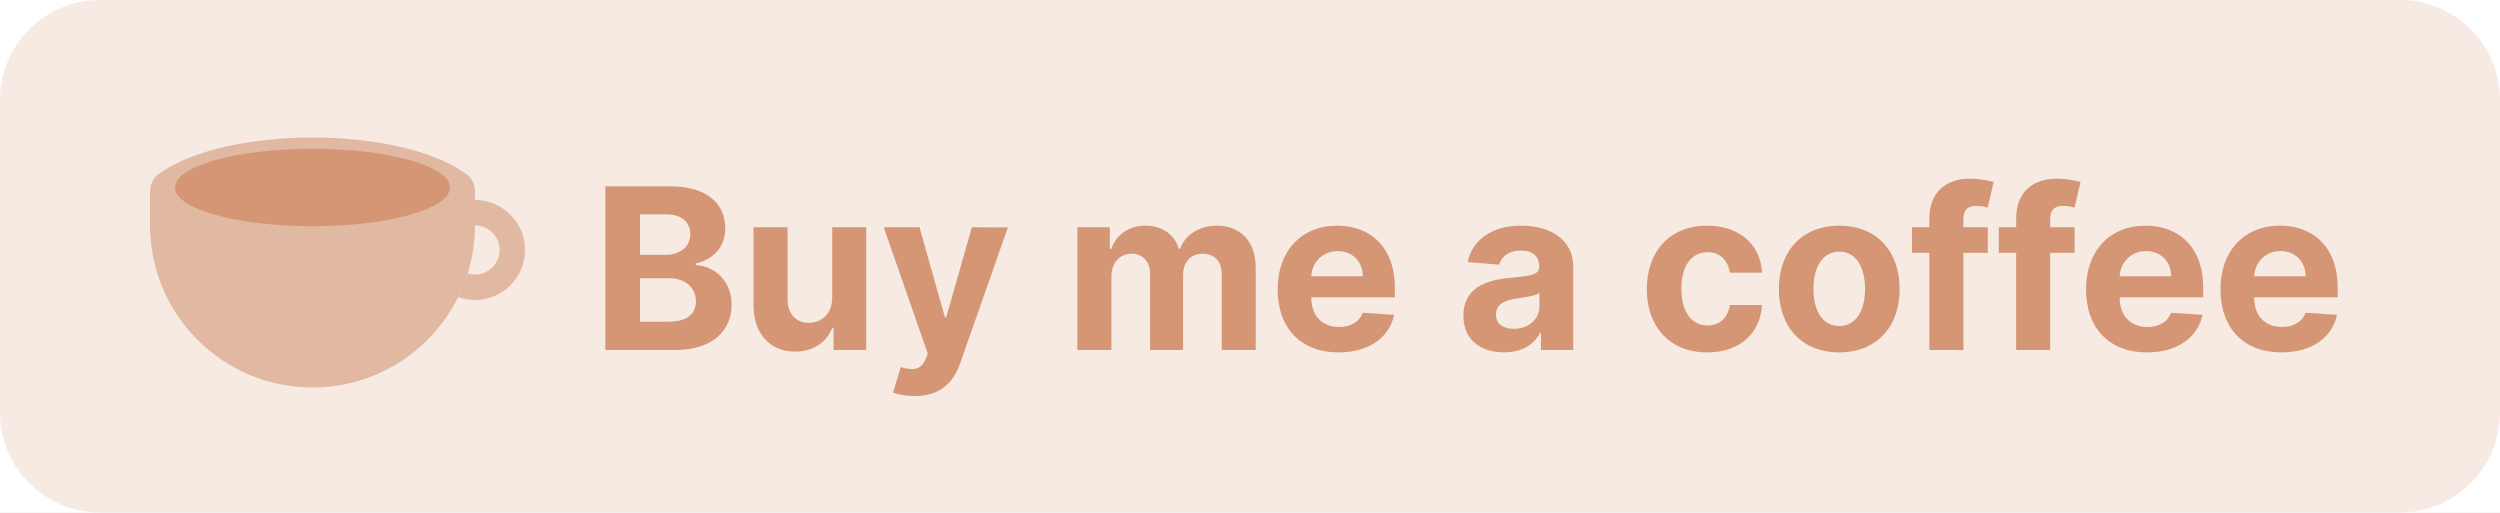
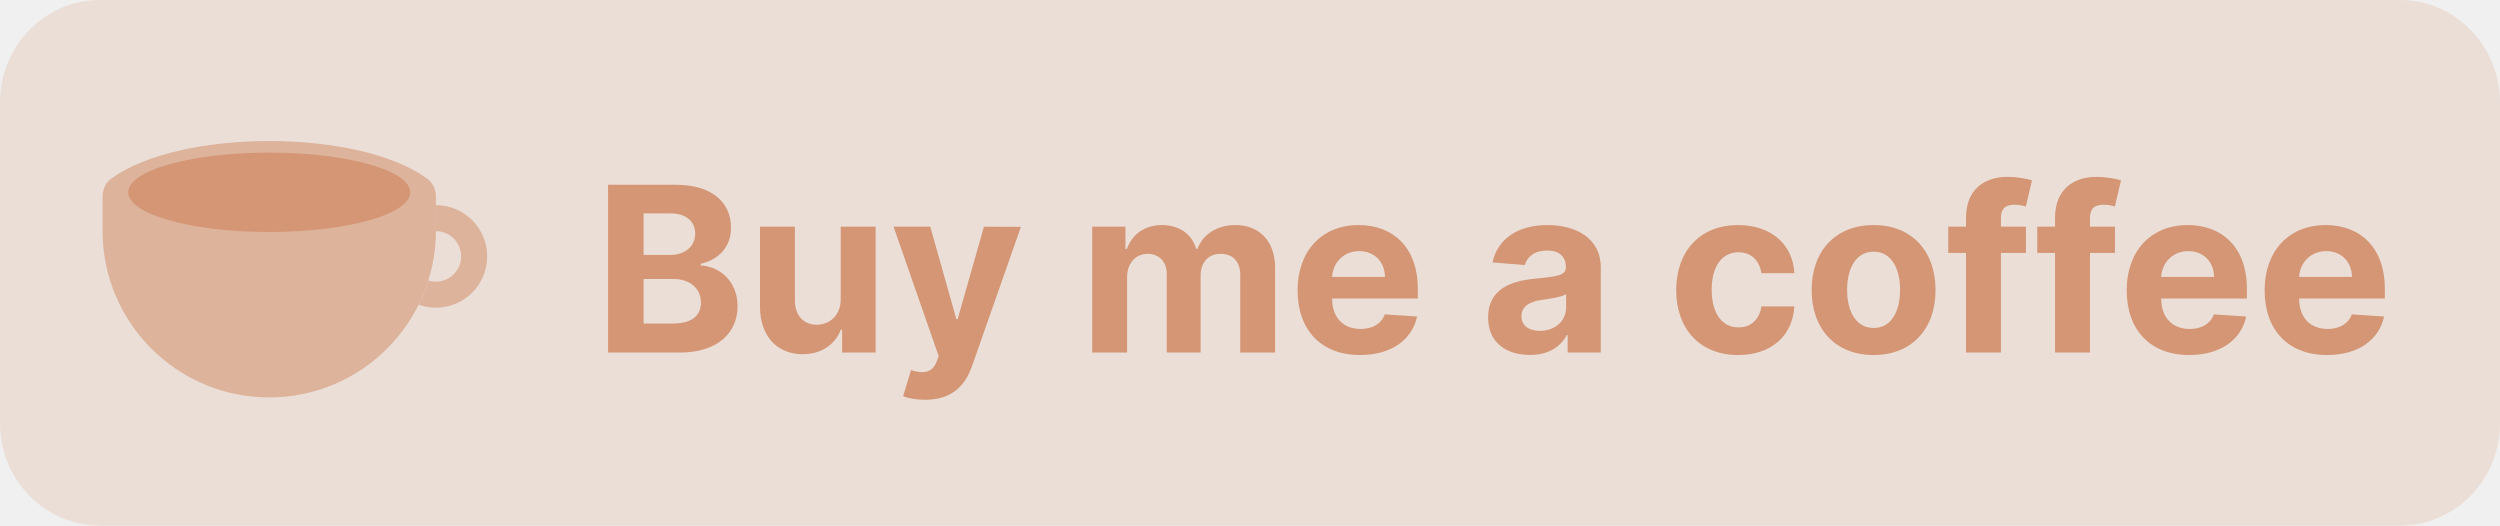
- <svg xmlns="http://www.w3.org/2000/svg" width="200" height="41" viewBox="0 0 200 41" fill="none">
-   <rect width="200" height="41" fill="white" />
-   <rect x="11" y="-29" width="204" height="41" rx="8" fill="white" />
-   <rect width="200" height="41" rx="8" fill="#D49675" fill-opacity="0.2" />
+ <svg xmlns="http://www.w3.org/2000/svg" width="195" height="41" viewBox="0 0 195 41" fill="none">
+   <path opacity="0.2" d="M0 8C0 3.582 3.492 0 7.8 0H187.2C191.508 0 195 3.582 195 8V33C195 37.418 191.508 41 187.2 41H7.8C3.492 41 0 37.418 0 33V8Z" fill="#D49675" />
  <g opacity="0.6">
-     <path d="M36.653 23.768C37.074 23.918 37.528 24 38 24C40.209 24 42 22.209 42 20C42 17.791 40.209 16 38 16V17.999C38 18.01 38 18.02 38 18.031C38 18.031 38 18.031 38 18.031C39.087 18.031 39.969 18.913 39.969 20C39.969 21.087 39.087 21.969 38 21.969C37.795 21.969 37.597 21.938 37.411 21.879C37.207 22.532 36.953 23.163 36.653 23.768Z" fill="#D49675" />
-     <path d="M37.328 13.934C31.943 10.022 18.057 10.022 12.672 13.934C12.222 14.261 12 14.8 12 15.356L12 18.001C12 25.181 17.82 31 25 31C32.18 31 38 25.178 38 17.999V15.353C38 14.797 37.778 14.261 37.328 13.934Z" fill="#D49675" />
+     <path d="M32.653 23.768C33.074 23.918 33.528 24 34 24C36.209 24 38 22.209 38 20C38 17.791 36.209 16 34 16V17.999C34 18.01 34 18.02 34 18.031V18.031C35.087 18.031 35.969 18.913 35.969 20C35.969 21.087 35.087 21.969 34 21.969C33.795 21.969 33.597 21.938 33.411 21.879C33.207 22.532 32.953 23.163 32.653 23.768Z" fill="#D49675" />
+     <path d="M33.328 13.934C27.943 10.022 14.057 10.022 8.672 13.934C8.222 14.261 8 14.8 8 15.356L8 18.001C8 25.181 13.82 31 21 31C28.18 31 34 25.178 34 17.999V15.353C34 14.797 33.778 14.261 33.328 13.934Z" fill="#D49675" />
  </g>
-   <ellipse cx="25" cy="15" rx="11" ry="3.097" fill="#D49675" />
-   <path d="M48.431 28H54.024C56.964 28 58.53 26.466 58.53 24.382C58.53 22.445 57.143 21.276 55.654 21.205V21.077C57.015 20.771 58.019 19.805 58.019 18.265C58.019 16.302 56.561 14.909 53.672 14.909H48.431V28ZM51.198 25.737V22.26H53.519C54.848 22.26 55.673 23.027 55.673 24.107C55.673 25.092 55.002 25.737 53.455 25.737H51.198ZM51.198 20.387V17.146H53.301C54.529 17.146 55.225 17.779 55.225 18.725C55.225 19.761 54.382 20.387 53.25 20.387H51.198Z" fill="#D49675" />
-   <path d="M66.576 23.82C66.582 25.136 65.681 25.827 64.703 25.827C63.674 25.827 63.009 25.104 63.003 23.947V18.182H60.28V24.433C60.286 26.728 61.629 28.128 63.604 28.128C65.08 28.128 66.141 27.367 66.582 26.217H66.685V28H69.299V18.182H66.576V23.82Z" fill="#D49675" />
-   <path d="M73.158 31.682C75.185 31.682 76.258 30.646 76.814 29.061L80.631 18.195L77.748 18.182L75.696 25.392H75.594L73.561 18.182H70.697L74.219 28.281L74.06 28.697C73.702 29.617 73.018 29.662 72.059 29.368L71.445 31.401C71.835 31.567 72.468 31.682 73.158 31.682Z" fill="#D49675" />
-   <path d="M86.19 28H88.913V22.107C88.913 21.02 89.603 20.297 90.511 20.297C91.406 20.297 92.007 20.911 92.007 21.876V28H94.647V22.004C94.647 20.988 95.228 20.297 96.219 20.297C97.088 20.297 97.74 20.841 97.74 21.934V28H100.457V21.397C100.457 19.268 99.192 18.054 97.363 18.054C95.925 18.054 94.807 18.789 94.404 19.914H94.302C93.988 18.776 92.985 18.054 91.636 18.054C90.313 18.054 89.309 18.757 88.9 19.914H88.785V18.182H86.19V28Z" fill="#D49675" />
-   <path d="M107.082 28.192C109.511 28.192 111.148 27.009 111.531 25.188L109.013 25.021C108.738 25.769 108.035 26.159 107.127 26.159C105.766 26.159 104.903 25.258 104.903 23.794V23.788H111.589V23.04C111.589 19.703 109.569 18.054 106.974 18.054C104.085 18.054 102.212 20.106 102.212 23.136C102.212 26.248 104.059 28.192 107.082 28.192ZM104.903 22.1C104.96 20.982 105.81 20.087 107.019 20.087C108.201 20.087 109.019 20.93 109.026 22.1H104.903Z" fill="#D49675" />
-   <path d="M120.332 28.185C121.783 28.185 122.722 27.552 123.202 26.639H123.278V28H125.861V21.378C125.861 19.038 123.879 18.054 121.693 18.054C119.341 18.054 117.794 19.179 117.417 20.969L119.935 21.173C120.121 20.521 120.702 20.042 121.68 20.042C122.607 20.042 123.138 20.509 123.138 21.314V21.352C123.138 21.985 122.467 22.068 120.76 22.234C118.817 22.413 117.072 23.065 117.072 25.258C117.072 27.201 118.459 28.185 120.332 28.185ZM121.111 26.306C120.274 26.306 119.673 25.916 119.673 25.168C119.673 24.401 120.306 24.024 121.265 23.89C121.859 23.807 122.831 23.666 123.157 23.449V24.491C123.157 25.52 122.307 26.306 121.111 26.306Z" fill="#D49675" />
-   <path d="M136.575 28.192C139.19 28.192 140.832 26.658 140.96 24.401H138.391C138.231 25.45 137.541 26.038 136.607 26.038C135.335 26.038 134.511 24.97 134.511 23.091C134.511 21.237 135.342 20.176 136.607 20.176C137.604 20.176 138.244 20.834 138.391 21.812H140.96C140.845 19.543 139.126 18.054 136.563 18.054C133.584 18.054 131.743 20.119 131.743 23.129C131.743 26.114 133.552 28.192 136.575 28.192Z" fill="#D49675" />
-   <path d="M147.14 28.192C150.119 28.192 151.972 26.153 151.972 23.129C151.972 20.087 150.119 18.054 147.14 18.054C144.161 18.054 142.307 20.087 142.307 23.129C142.307 26.153 144.161 28.192 147.14 28.192ZM147.153 26.082C145.778 26.082 145.075 24.823 145.075 23.11C145.075 21.397 145.778 20.131 147.153 20.131C148.501 20.131 149.204 21.397 149.204 23.11C149.204 24.823 148.501 26.082 147.153 26.082Z" fill="#D49675" />
-   <path d="M159.023 18.182H157.073V17.523C157.073 16.859 157.342 16.469 158.141 16.469C158.467 16.469 158.799 16.539 159.016 16.609L159.496 14.564C159.157 14.462 158.409 14.295 157.572 14.295C155.724 14.295 154.35 15.337 154.35 17.472V18.182H152.963V20.227H154.35V28H157.073V20.227H159.023V18.182Z" fill="#D49675" />
-   <path d="M165.966 18.182H164.016V17.523C164.016 16.859 164.285 16.469 165.084 16.469C165.41 16.469 165.742 16.539 165.96 16.609L166.439 14.564C166.1 14.462 165.352 14.295 164.515 14.295C162.668 14.295 161.293 15.337 161.293 17.472V18.182H159.906V20.227H161.293V28H164.016V20.227H165.966V18.182Z" fill="#D49675" />
-   <path d="M171.752 28.192C174.181 28.192 175.818 27.009 176.201 25.188L173.683 25.021C173.408 25.769 172.705 26.159 171.797 26.159C170.436 26.159 169.573 25.258 169.573 23.794V23.788H176.259V23.04C176.259 19.703 174.239 18.054 171.644 18.054C168.755 18.054 166.882 20.106 166.882 23.136C166.882 26.248 168.729 28.192 171.752 28.192ZM169.573 22.1C169.63 20.982 170.48 20.087 171.688 20.087C172.871 20.087 173.689 20.93 173.696 22.1H169.573Z" fill="#D49675" />
-   <path d="M182.51 28.192C184.939 28.192 186.576 27.009 186.959 25.188L184.441 25.021C184.166 25.769 183.463 26.159 182.555 26.159C181.193 26.159 180.331 25.258 180.331 23.794V23.788H187.017V23.04C187.017 19.703 184.997 18.054 182.402 18.054C179.512 18.054 177.639 20.106 177.639 23.136C177.639 26.248 179.487 28.192 182.51 28.192ZM180.331 22.1C180.388 20.982 181.238 20.087 182.446 20.087C183.629 20.087 184.447 20.93 184.453 22.1H180.331Z" fill="#D49675" />
+   <path d="M32 15C32 16.71 27.075 18.097 21 18.097C14.925 18.097 10 16.71 10 15C10 13.29 14.925 11.903 21 11.903C27.075 11.903 32 13.29 32 15Z" fill="#D49675" />
+   <path d="M47.431 27.5H53.024C55.964 27.5 57.53 25.966 57.53 23.882C57.53 21.945 56.143 20.776 54.654 20.705V20.577C56.015 20.271 57.019 19.305 57.019 17.765C57.019 15.803 55.561 14.409 52.672 14.409H47.431V27.5ZM50.199 25.237V21.76H52.519C53.848 21.76 54.673 22.527 54.673 23.607C54.673 24.592 54.002 25.237 52.455 25.237H50.199ZM50.199 19.887V16.646H52.301C53.529 16.646 54.225 17.279 54.225 18.225C54.225 19.261 53.382 19.887 52.25 19.887H50.199ZM65.576 23.32C65.583 24.636 64.681 25.327 63.703 25.327C62.674 25.327 62.009 24.604 62.003 23.447V17.682H59.28V23.933C59.286 26.228 60.629 27.628 62.604 27.628C64.08 27.628 65.141 26.867 65.583 25.717H65.685V27.5H68.299V17.682H65.576V23.32ZM72.158 31.182C74.185 31.182 75.258 30.146 75.815 28.561L79.631 17.695L76.748 17.682L74.696 24.892H74.594L72.561 17.682H69.697L73.219 27.781L73.06 28.197C72.702 29.117 72.018 29.162 71.059 28.868L70.445 30.901C70.835 31.067 71.468 31.182 72.158 31.182ZM85.19 27.5H87.913V21.607C87.913 20.52 88.603 19.798 89.511 19.798C90.406 19.798 91.007 20.411 91.007 21.376V27.5H93.647V21.504C93.647 20.488 94.228 19.798 95.219 19.798C96.089 19.798 96.741 20.341 96.741 21.434V27.5H99.457V20.897C99.457 18.768 98.192 17.554 96.364 17.554C94.925 17.554 93.807 18.289 93.404 19.414H93.302C92.989 18.276 91.985 17.554 90.636 17.554C89.313 17.554 88.309 18.257 87.9 19.414H87.785V17.682H85.19V27.5ZM106.083 27.692C108.512 27.692 110.148 26.509 110.531 24.688L108.013 24.521C107.738 25.269 107.035 25.659 106.127 25.659C104.766 25.659 103.903 24.758 103.903 23.294V23.288H110.589V22.54C110.589 19.203 108.569 17.554 105.974 17.554C103.085 17.554 101.212 19.606 101.212 22.636C101.212 25.749 103.059 27.692 106.083 27.692ZM103.903 21.6C103.96 20.482 104.811 19.587 106.019 19.587C107.201 19.587 108.019 20.43 108.026 21.6H103.903ZM119.332 27.685C120.783 27.685 121.722 27.053 122.202 26.139H122.278V27.5H124.861V20.878C124.861 18.538 122.879 17.554 120.693 17.554C118.341 17.554 116.794 18.679 116.417 20.469L118.935 20.673C119.121 20.021 119.702 19.542 120.68 19.542C121.607 19.542 122.138 20.009 122.138 20.814V20.852C122.138 21.485 121.467 21.568 119.76 21.734C117.817 21.913 116.072 22.565 116.072 24.758C116.072 26.701 117.459 27.685 119.332 27.685ZM120.112 25.806C119.274 25.806 118.673 25.416 118.673 24.668C118.673 23.901 119.306 23.524 120.265 23.39C120.859 23.307 121.831 23.166 122.157 22.949V23.991C122.157 25.02 121.307 25.806 120.112 25.806ZM135.575 27.692C138.19 27.692 139.833 26.158 139.96 23.901H137.391C137.231 24.95 136.541 25.538 135.607 25.538C134.335 25.538 133.511 24.47 133.511 22.591C133.511 20.737 134.342 19.676 135.607 19.676C136.605 19.676 137.244 20.334 137.391 21.312H139.96C139.845 19.043 138.126 17.554 135.563 17.554C132.584 17.554 130.743 19.619 130.743 22.629C130.743 25.614 132.552 27.692 135.575 27.692ZM146.14 27.692C149.119 27.692 150.972 25.653 150.972 22.629C150.972 19.587 149.119 17.554 146.14 17.554C143.161 17.554 141.308 19.587 141.308 22.629C141.308 25.653 143.161 27.692 146.14 27.692ZM146.153 25.582C144.778 25.582 144.075 24.323 144.075 22.61C144.075 20.897 144.778 19.631 146.153 19.631C147.501 19.631 148.205 20.897 148.205 22.61C148.205 24.323 147.501 25.582 146.153 25.582ZM158.023 17.682H156.073V17.023C156.073 16.359 156.342 15.969 157.141 15.969C157.467 15.969 157.799 16.039 158.016 16.109L158.496 14.064C158.157 13.962 157.409 13.796 156.572 13.796C154.724 13.796 153.35 14.837 153.35 16.972V17.682H151.963V19.727H153.35V27.5H156.073V19.727H158.023V17.682ZM164.966 17.682H163.017V17.023C163.017 16.359 163.285 15.969 164.084 15.969C164.41 15.969 164.742 16.039 164.96 16.109L165.439 14.064C165.1 13.962 164.352 13.796 163.515 13.796C161.668 13.796 160.294 14.837 160.294 16.972V17.682H158.906V19.727H160.294V27.5H163.017V19.727H164.966V17.682ZM170.752 27.692C173.181 27.692 174.818 26.509 175.201 24.688L172.683 24.521C172.408 25.269 171.705 25.659 170.797 25.659C169.436 25.659 168.573 24.758 168.573 23.294V23.288H175.259V22.54C175.259 19.203 173.239 17.554 170.644 17.554C167.755 17.554 165.882 19.606 165.882 22.636C165.882 25.749 167.729 27.692 170.752 27.692ZM168.573 21.6C168.63 20.482 169.48 19.587 170.689 19.587C171.871 19.587 172.689 20.43 172.696 21.6H168.573ZM181.51 27.692C183.939 27.692 185.576 26.509 185.959 24.688L183.441 24.521C183.166 25.269 182.463 25.659 181.555 25.659C180.194 25.659 179.331 24.758 179.331 23.294V23.288H186.017V22.54C186.017 19.203 183.997 17.554 181.402 17.554C178.512 17.554 176.64 19.606 176.64 22.636C176.64 25.749 178.487 27.692 181.51 27.692ZM179.331 21.6C179.388 20.482 180.238 19.587 181.446 19.587C182.629 19.587 183.447 20.43 183.453 21.6H179.331Z" fill="#D49675" />
</svg>
